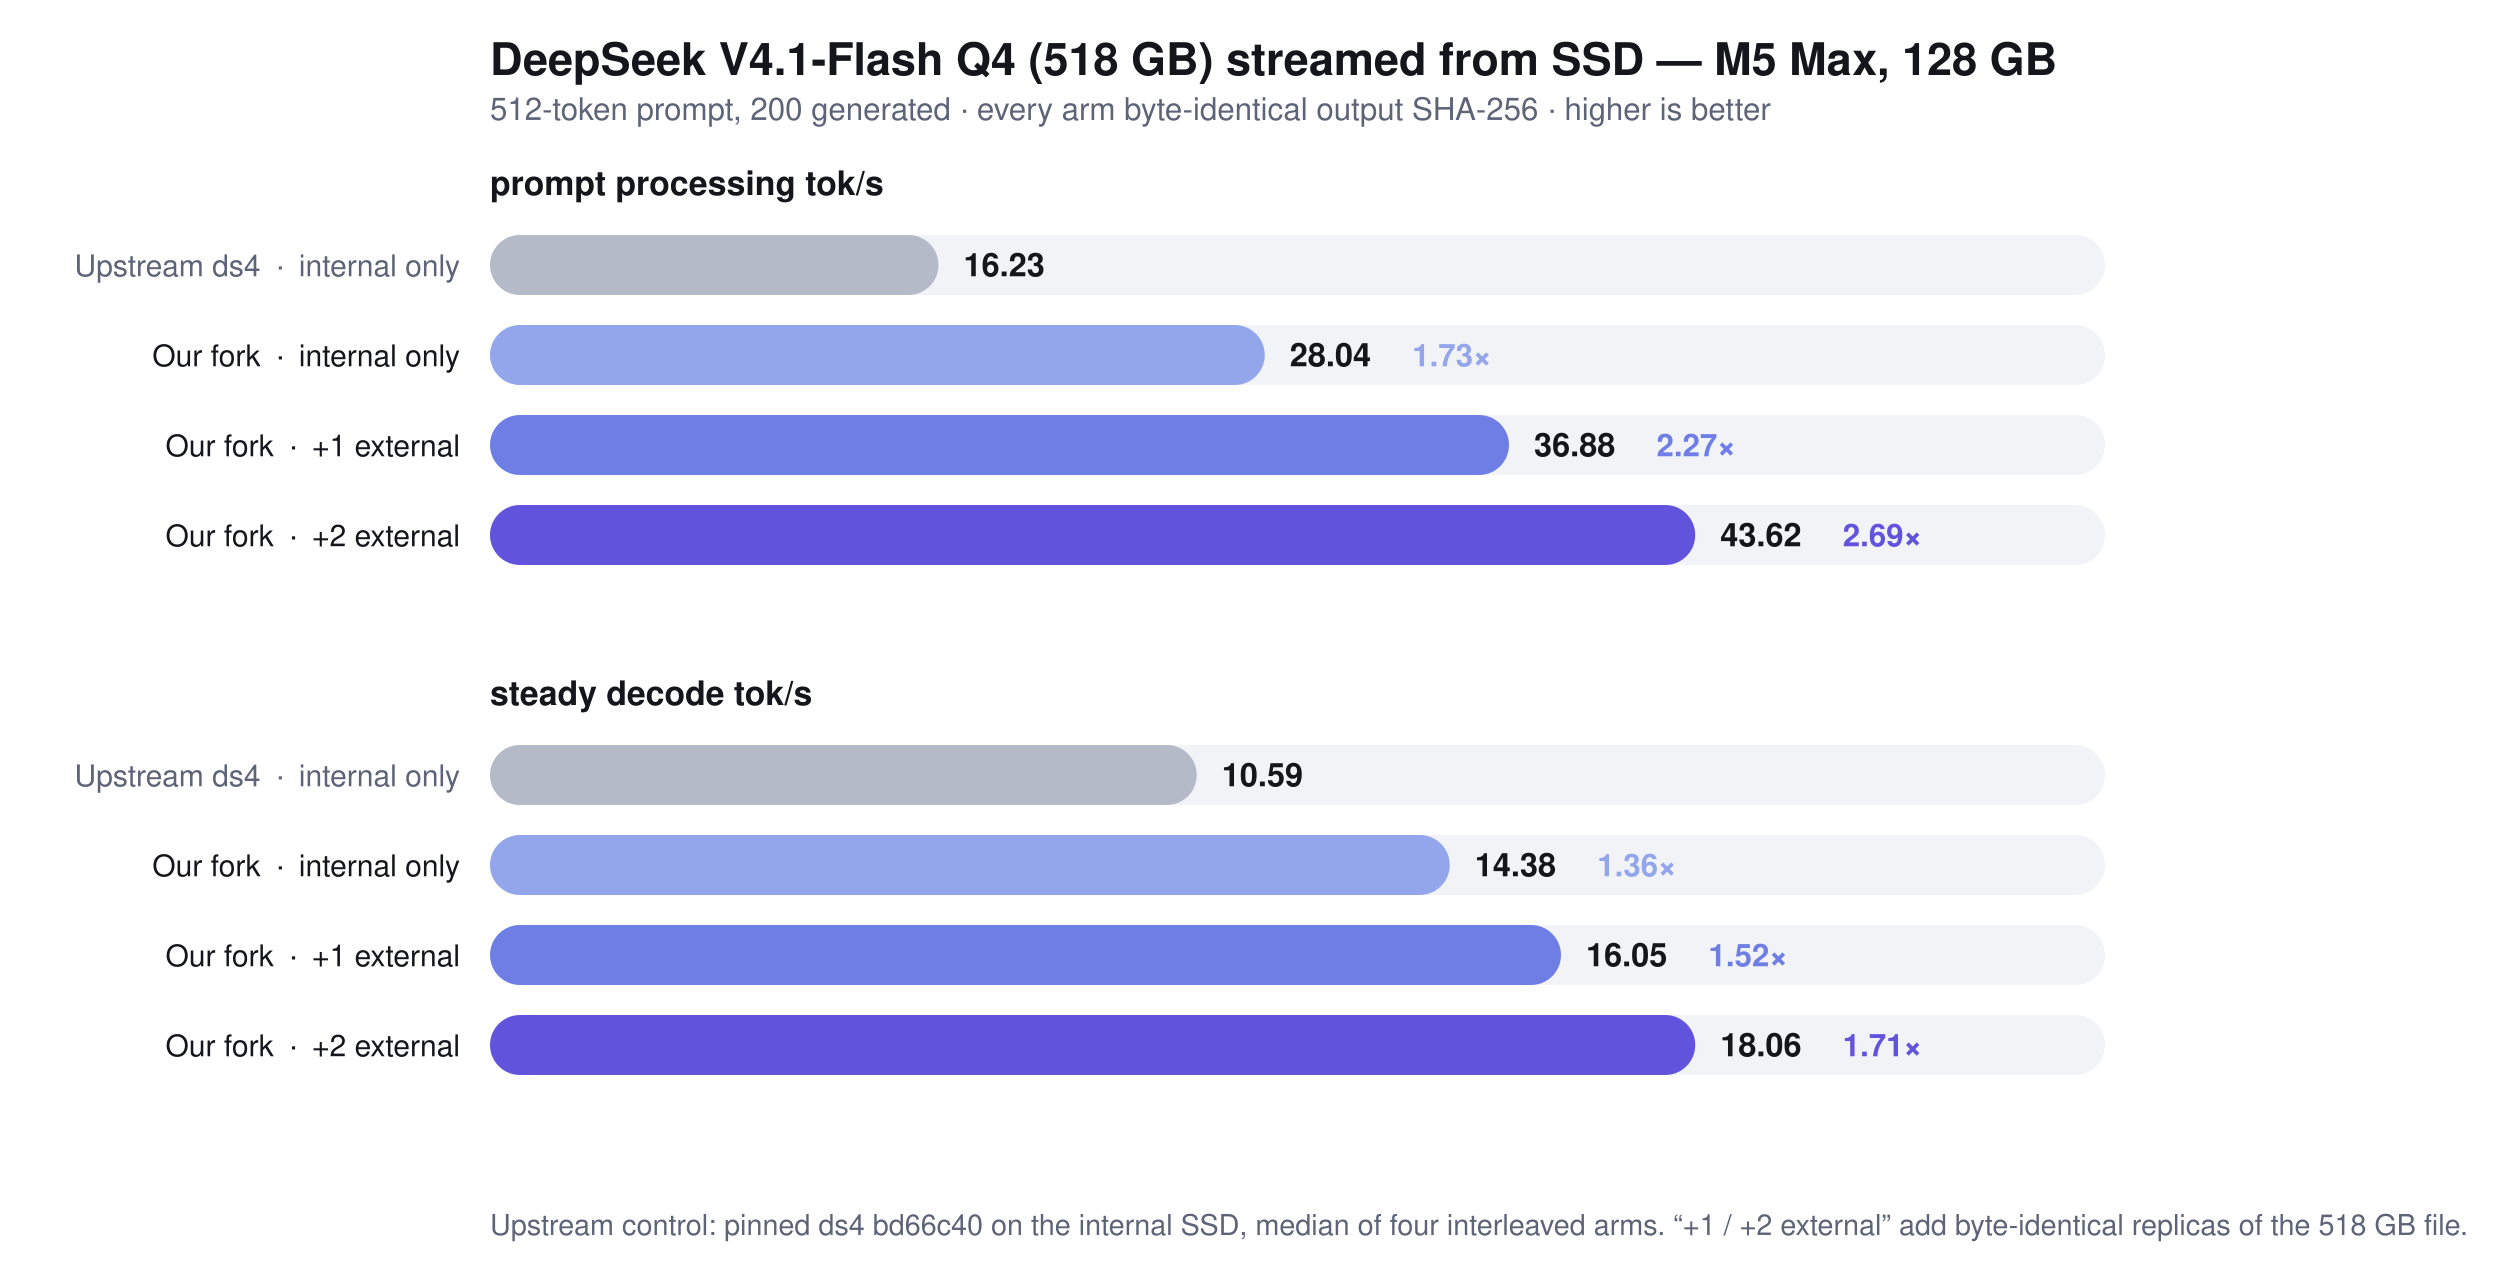
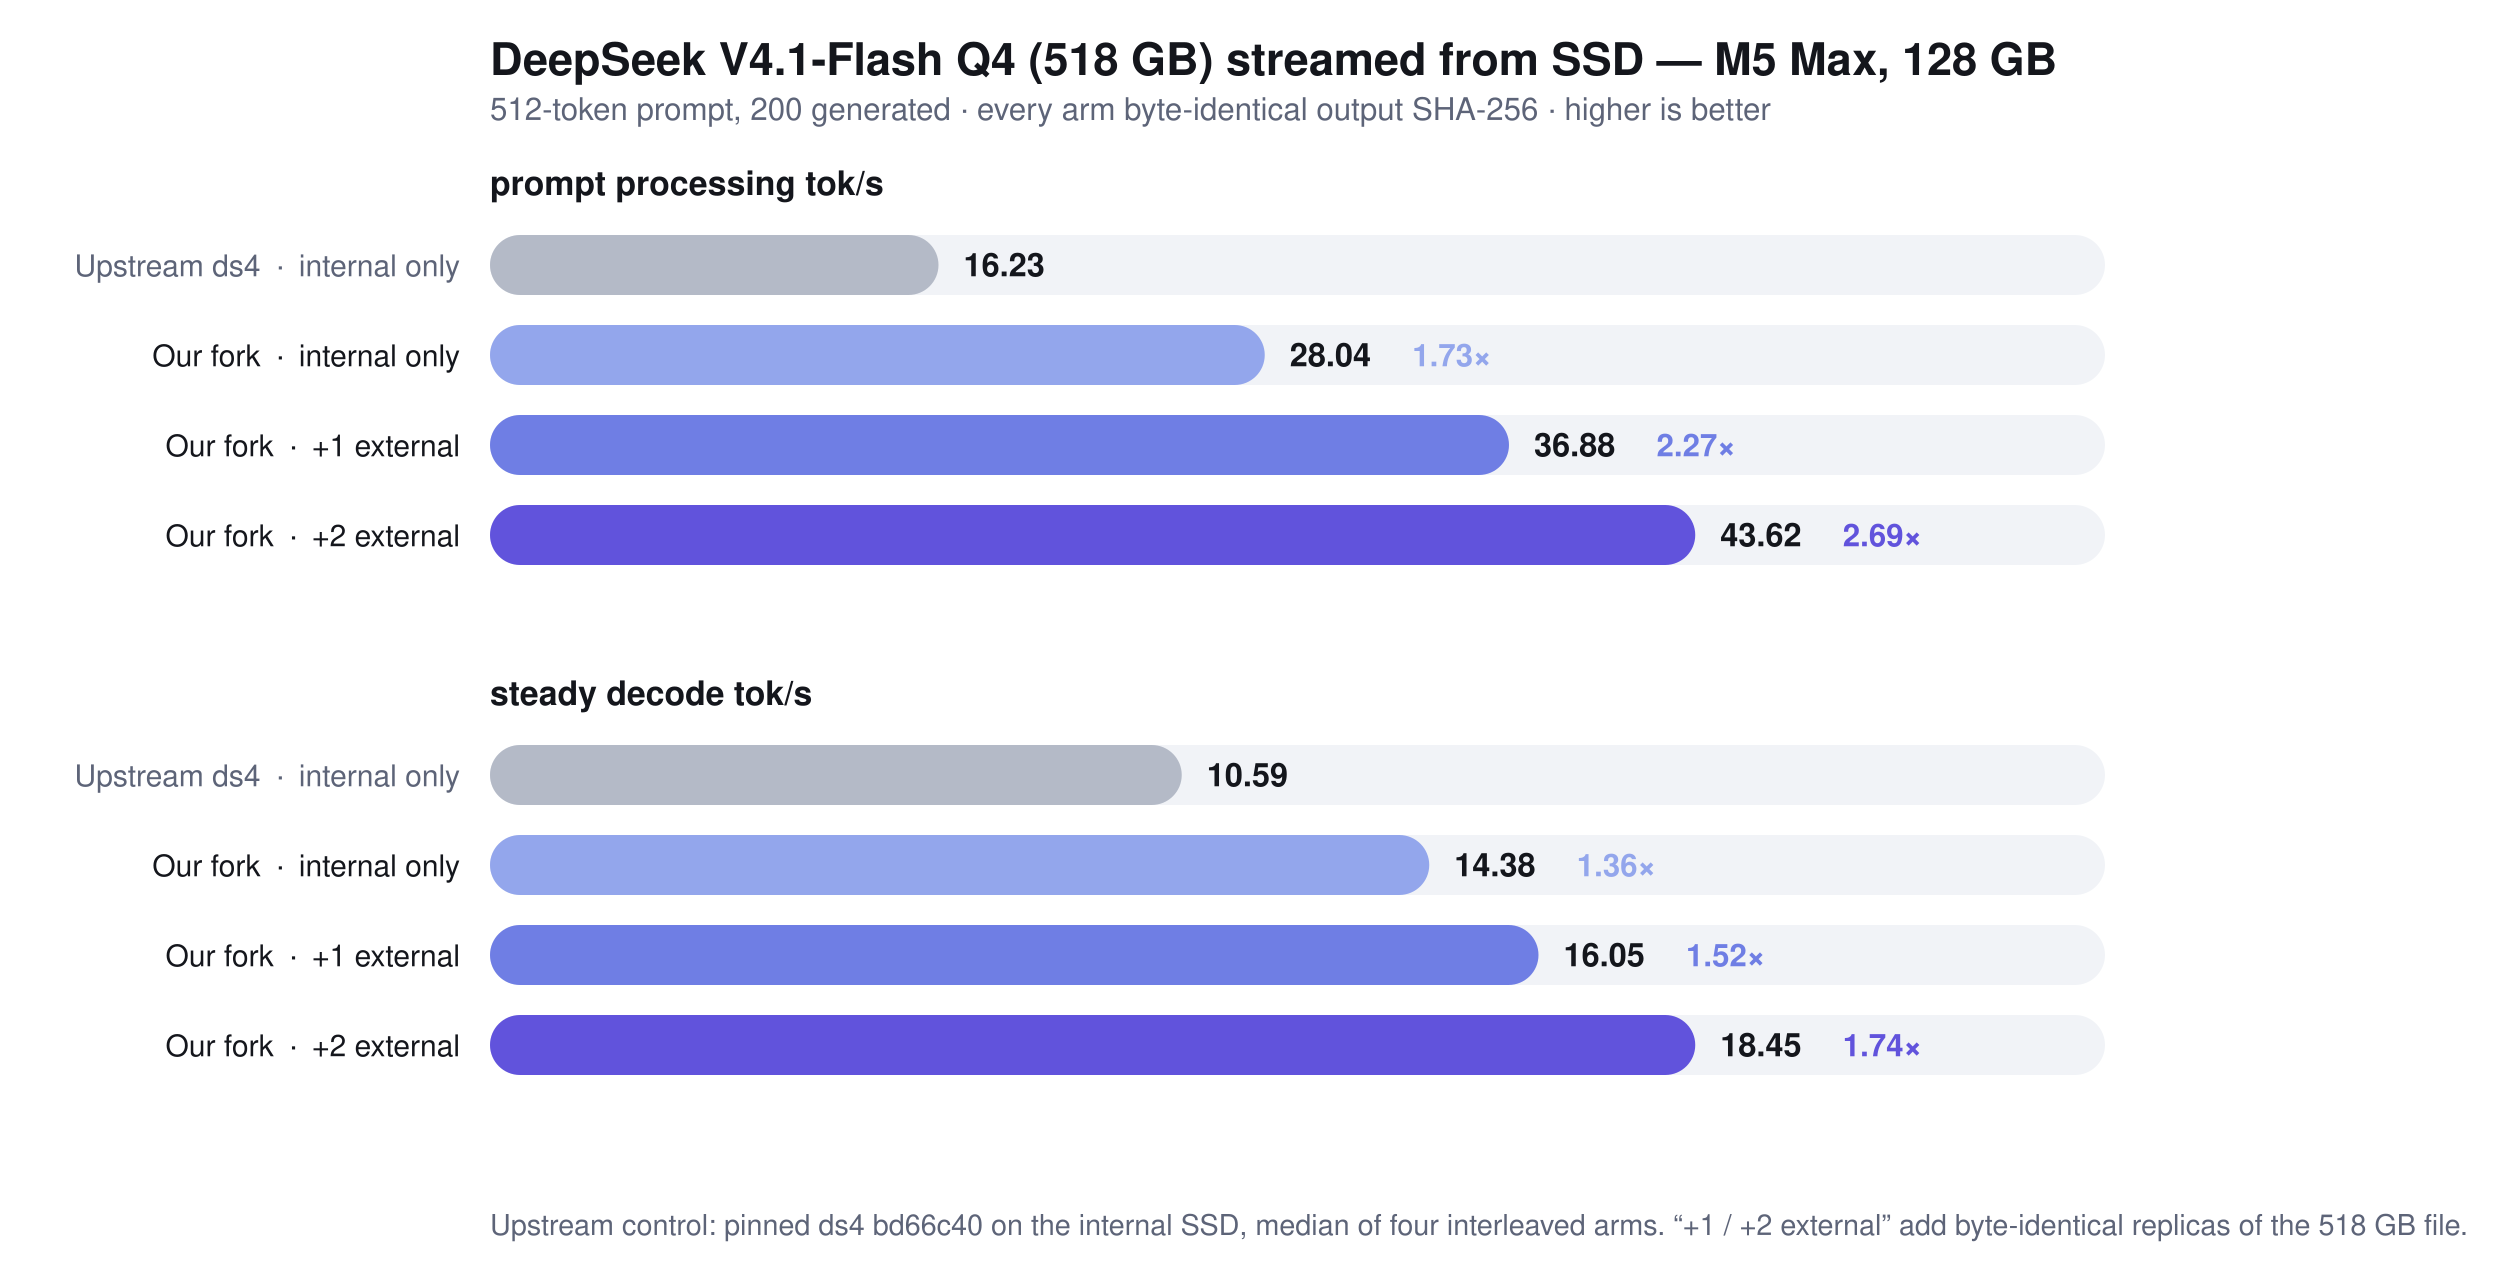
<svg xmlns="http://www.w3.org/2000/svg" viewBox="0 0 1000 510" width="1000" height="510" font-family="-apple-system,BlinkMacSystemFont,Segoe UI,Helvetica,Arial,sans-serif">
  <rect width="1000" height="510" fill="#ffffff" />
  <text x="196" y="30" font-size="18" font-weight="700" fill="#14161c">DeepSeek V4.1-Flash Q4 (518 GB) streamed from SSD — M5 Max, 128 GB</text>
  <text x="196" y="48" font-size="12.5" fill="#5d6478">512-token prompt, 200 generated · every arm byte-identical output SHA-256 · higher is better</text>
  <text x="196" y="78" font-size="13.5" font-weight="700" fill="#14161c">prompt processing tok/s</text>
  <text x="184" y="110.5" font-size="12" text-anchor="end" fill="#5d6478">Upstream ds4 · internal only</text>
  <rect x="196" y="94" width="646.0" height="24" rx="12" fill="#f1f3f7" />
  <rect x="196" y="94" width="179.4" height="24" rx="12" fill="#b4bac7" />
  <text x="385.4" y="110.5" font-size="13" font-weight="700" fill="#14161c">16.23</text>
  <text x="184" y="146.5" font-size="12" text-anchor="end" fill="#14161c">Our fork · internal only</text>
  <rect x="196" y="130" width="646.0" height="24" rx="12" fill="#f1f3f7" />
  <rect x="196" y="130" width="309.9" height="24" rx="12" fill="#93a6ec" />
  <text x="515.9" y="146.5" font-size="13" font-weight="700" fill="#14161c">28.04</text>
  <text x="564.9" y="146.5" font-size="12.5" font-weight="600" fill="#93a6ec">1.73×</text>
  <text x="184" y="182.5" font-size="12" text-anchor="end" fill="#14161c">Our fork · +1 external</text>
  <rect x="196" y="166" width="646.0" height="24" rx="12" fill="#f1f3f7" />
  <rect x="196" y="166" width="407.6" height="24" rx="12" fill="#6f7ee4" />
  <text x="613.6" y="182.5" font-size="13" font-weight="700" fill="#14161c">36.88</text>
  <text x="662.6" y="182.5" font-size="12.5" font-weight="600" fill="#6f7ee4">2.27×</text>
  <text x="184" y="218.5" font-size="12" text-anchor="end" fill="#14161c">Our fork · +2 external</text>
  <rect x="196" y="202" width="646.0" height="24" rx="12" fill="#f1f3f7" />
  <rect x="196" y="202" width="482.1" height="24" rx="12" fill="#6153dc" />
  <text x="688.1" y="218.5" font-size="13" font-weight="700" fill="#14161c">43.62</text>
  <text x="737.1" y="218.5" font-size="12.5" font-weight="600" fill="#6153dc">2.69×</text>
  <text x="196" y="282" font-size="13.5" font-weight="700" fill="#14161c">steady decode tok/s</text>
  <text x="184" y="314.5" font-size="12" text-anchor="end" fill="#5d6478">Upstream ds4 · internal only</text>
  <rect x="196" y="298" width="646.0" height="24" rx="12" fill="#f1f3f7" />
-   <rect x="196" y="298" width="282.7" height="24" rx="12" fill="#b4bac7" />
-   <text x="488.7" y="314.5" font-size="13" font-weight="700" fill="#14161c">10.59</text>
+   <rect x="196" y="298" width="276.7" height="24" rx="12" fill="#b4bac7" />
+   <text x="482.7" y="314.5" font-size="13" font-weight="700" fill="#14161c">10.59</text>
  <text x="184" y="350.5" font-size="12" text-anchor="end" fill="#14161c">Our fork · internal only</text>
  <rect x="196" y="334" width="646.0" height="24" rx="12" fill="#f1f3f7" />
-   <rect x="196" y="334" width="383.9" height="24" rx="12" fill="#93a6ec" />
-   <text x="589.9" y="350.5" font-size="13" font-weight="700" fill="#14161c">14.38</text>
-   <text x="638.9" y="350.5" font-size="12.5" font-weight="600" fill="#93a6ec">1.36×</text>
+   <rect x="196" y="334" width="375.7" height="24" rx="12" fill="#93a6ec" />
+   <text x="581.7" y="350.5" font-size="13" font-weight="700" fill="#14161c">14.38</text>
+   <text x="630.7" y="350.5" font-size="12.5" font-weight="600" fill="#93a6ec">1.36×</text>
  <text x="184" y="386.5" font-size="12" text-anchor="end" fill="#14161c">Our fork · +1 external</text>
  <rect x="196" y="370" width="646.0" height="24" rx="12" fill="#f1f3f7" />
-   <rect x="196" y="370" width="428.4" height="24" rx="12" fill="#6f7ee4" />
-   <text x="634.4" y="386.5" font-size="13" font-weight="700" fill="#14161c">16.05</text>
-   <text x="683.4" y="386.5" font-size="12.5" font-weight="600" fill="#6f7ee4">1.52×</text>
+   <rect x="196" y="370" width="419.4" height="24" rx="12" fill="#6f7ee4" />
+   <text x="625.4" y="386.5" font-size="13" font-weight="700" fill="#14161c">16.05</text>
+   <text x="674.4" y="386.5" font-size="12.5" font-weight="600" fill="#6f7ee4">1.52×</text>
  <text x="184" y="422.5" font-size="12" text-anchor="end" fill="#14161c">Our fork · +2 external</text>
  <rect x="196" y="406" width="646.0" height="24" rx="12" fill="#f1f3f7" />
  <rect x="196" y="406" width="482.1" height="24" rx="12" fill="#6153dc" />
-   <text x="688.1" y="422.5" font-size="13" font-weight="700" fill="#14161c">18.06</text>
-   <text x="737.1" y="422.5" font-size="12.5" font-weight="600" fill="#6153dc">1.71×</text>
+   <text x="688.1" y="422.5" font-size="13" font-weight="700" fill="#14161c">18.45</text>
+   <text x="737.1" y="422.5" font-size="12.5" font-weight="600" fill="#6153dc">1.74×</text>
  <text x="196" y="494" font-size="11.5" fill="#5d6478">Upstream control: pinned ds4 bd66c40 on the internal SSD, median of four interleaved arms. “+1 / +2 external” add byte-identical replicas of the 518 GB file.</text>
</svg>
